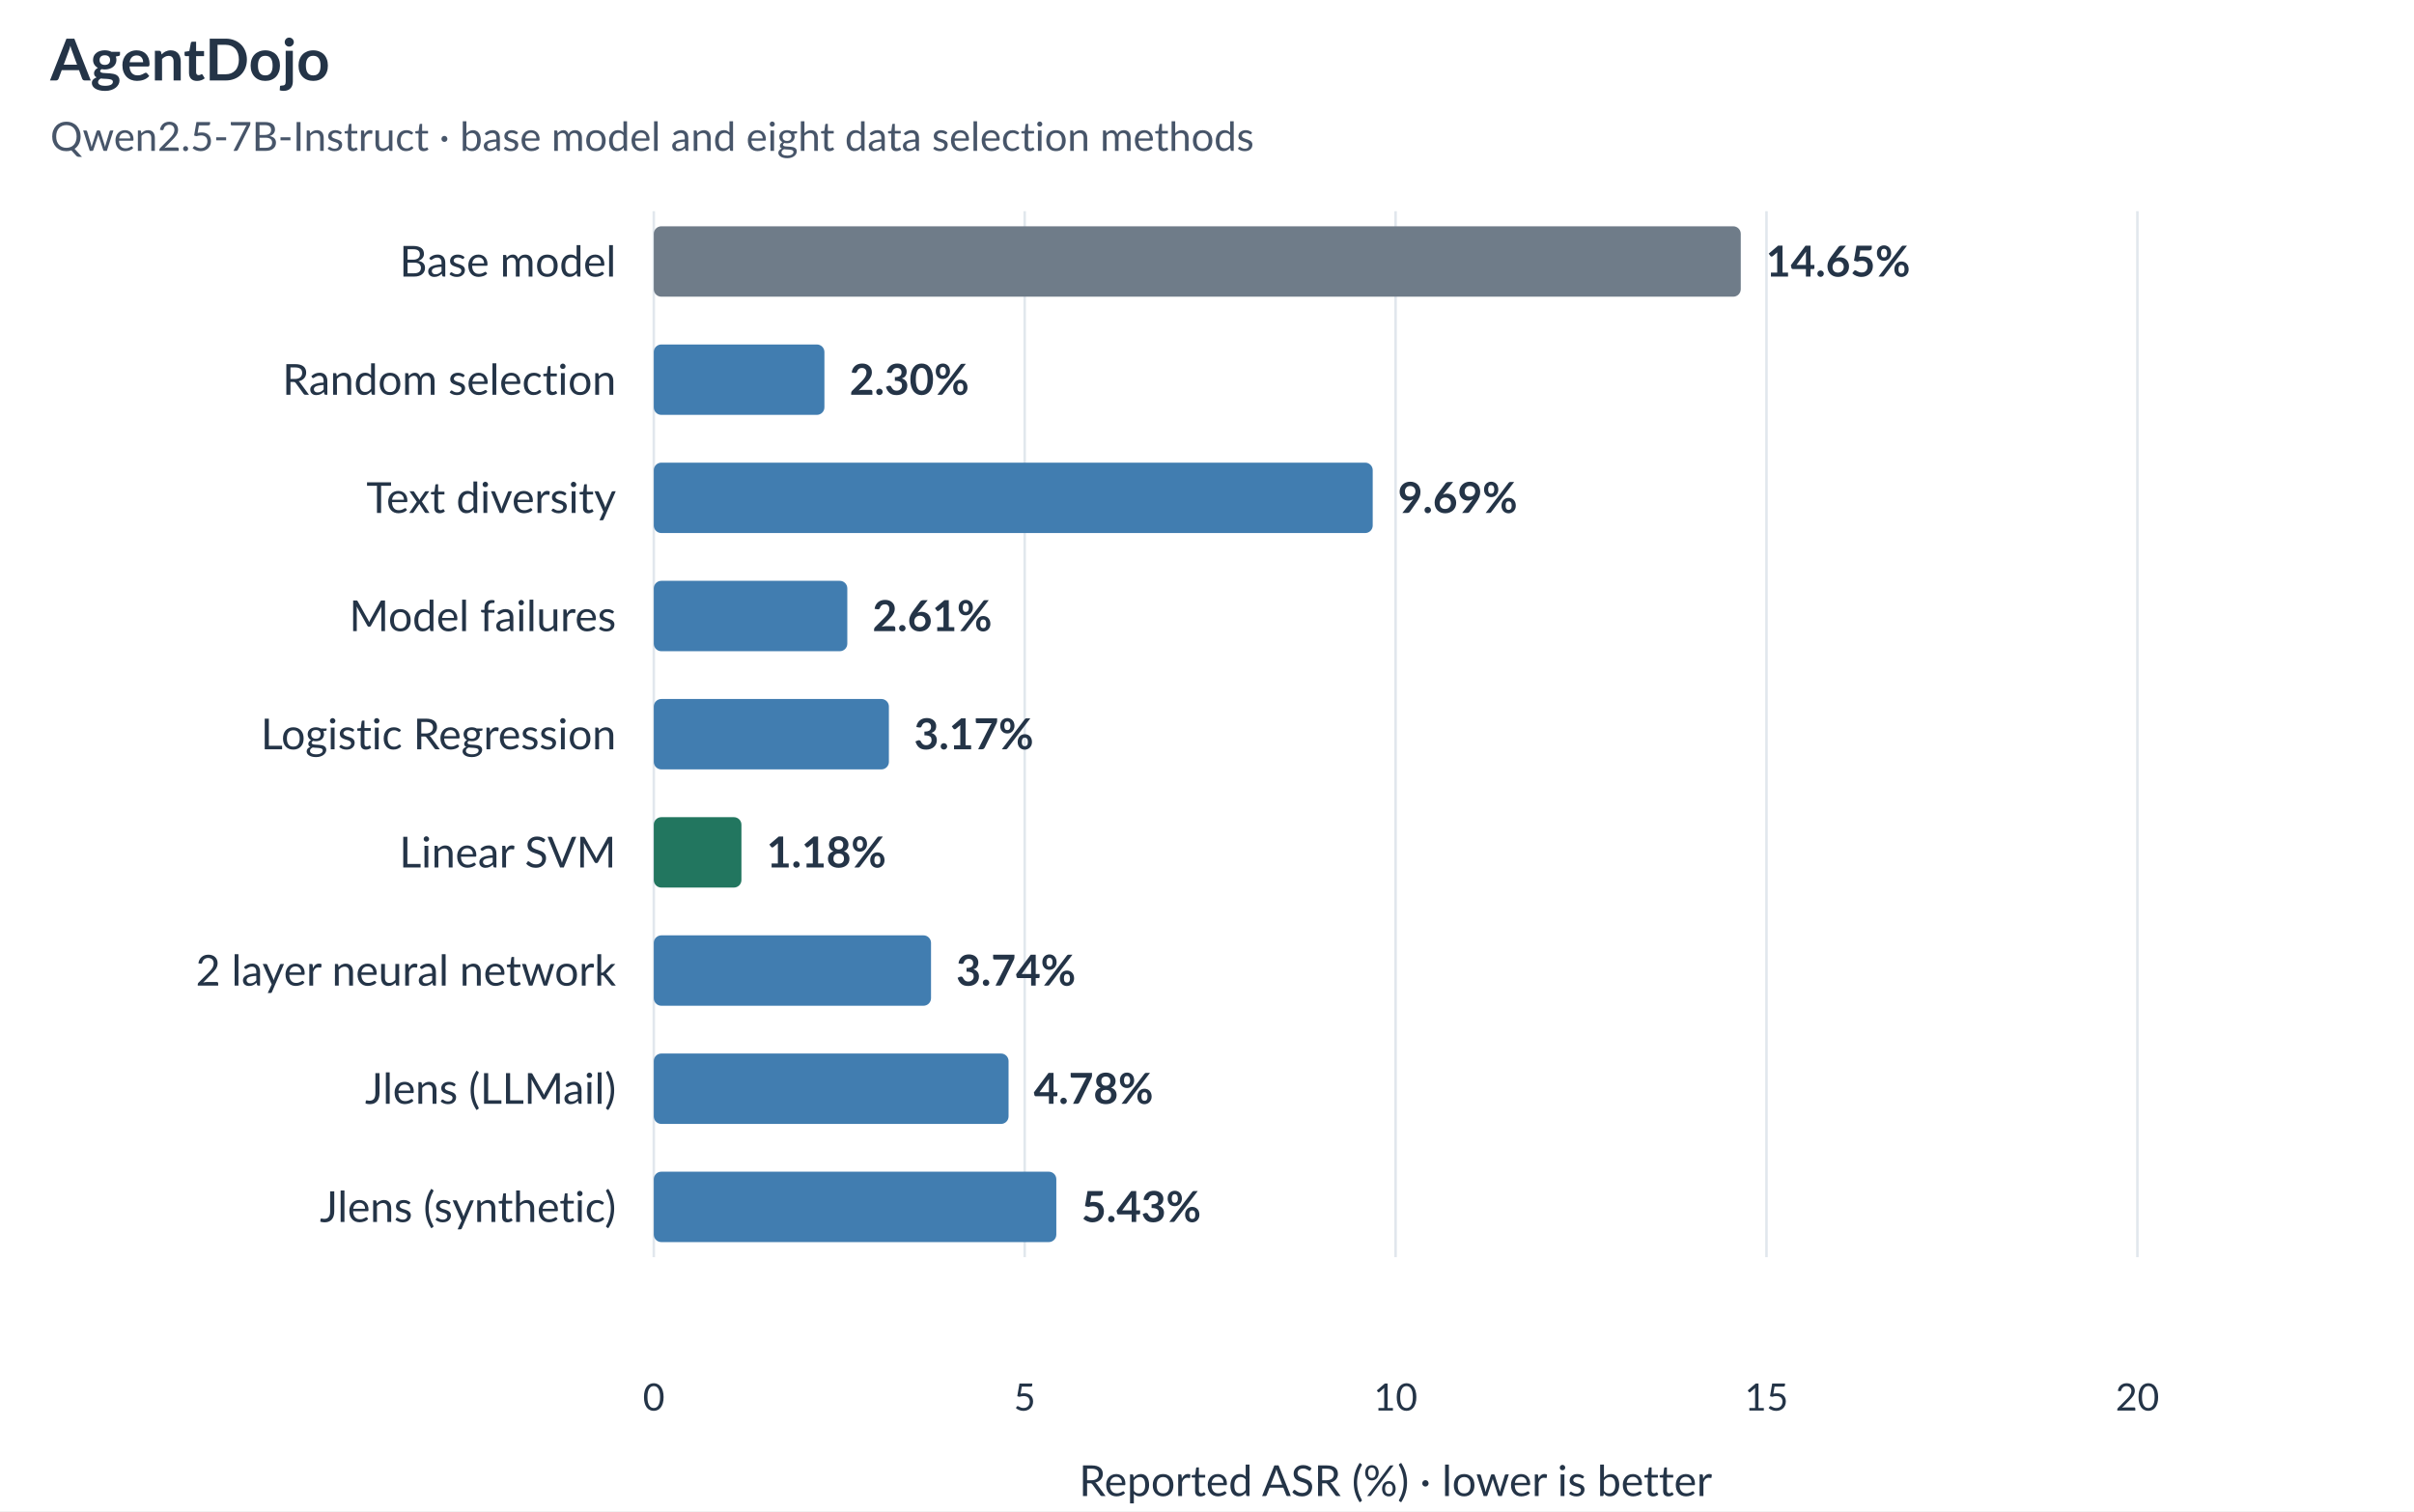
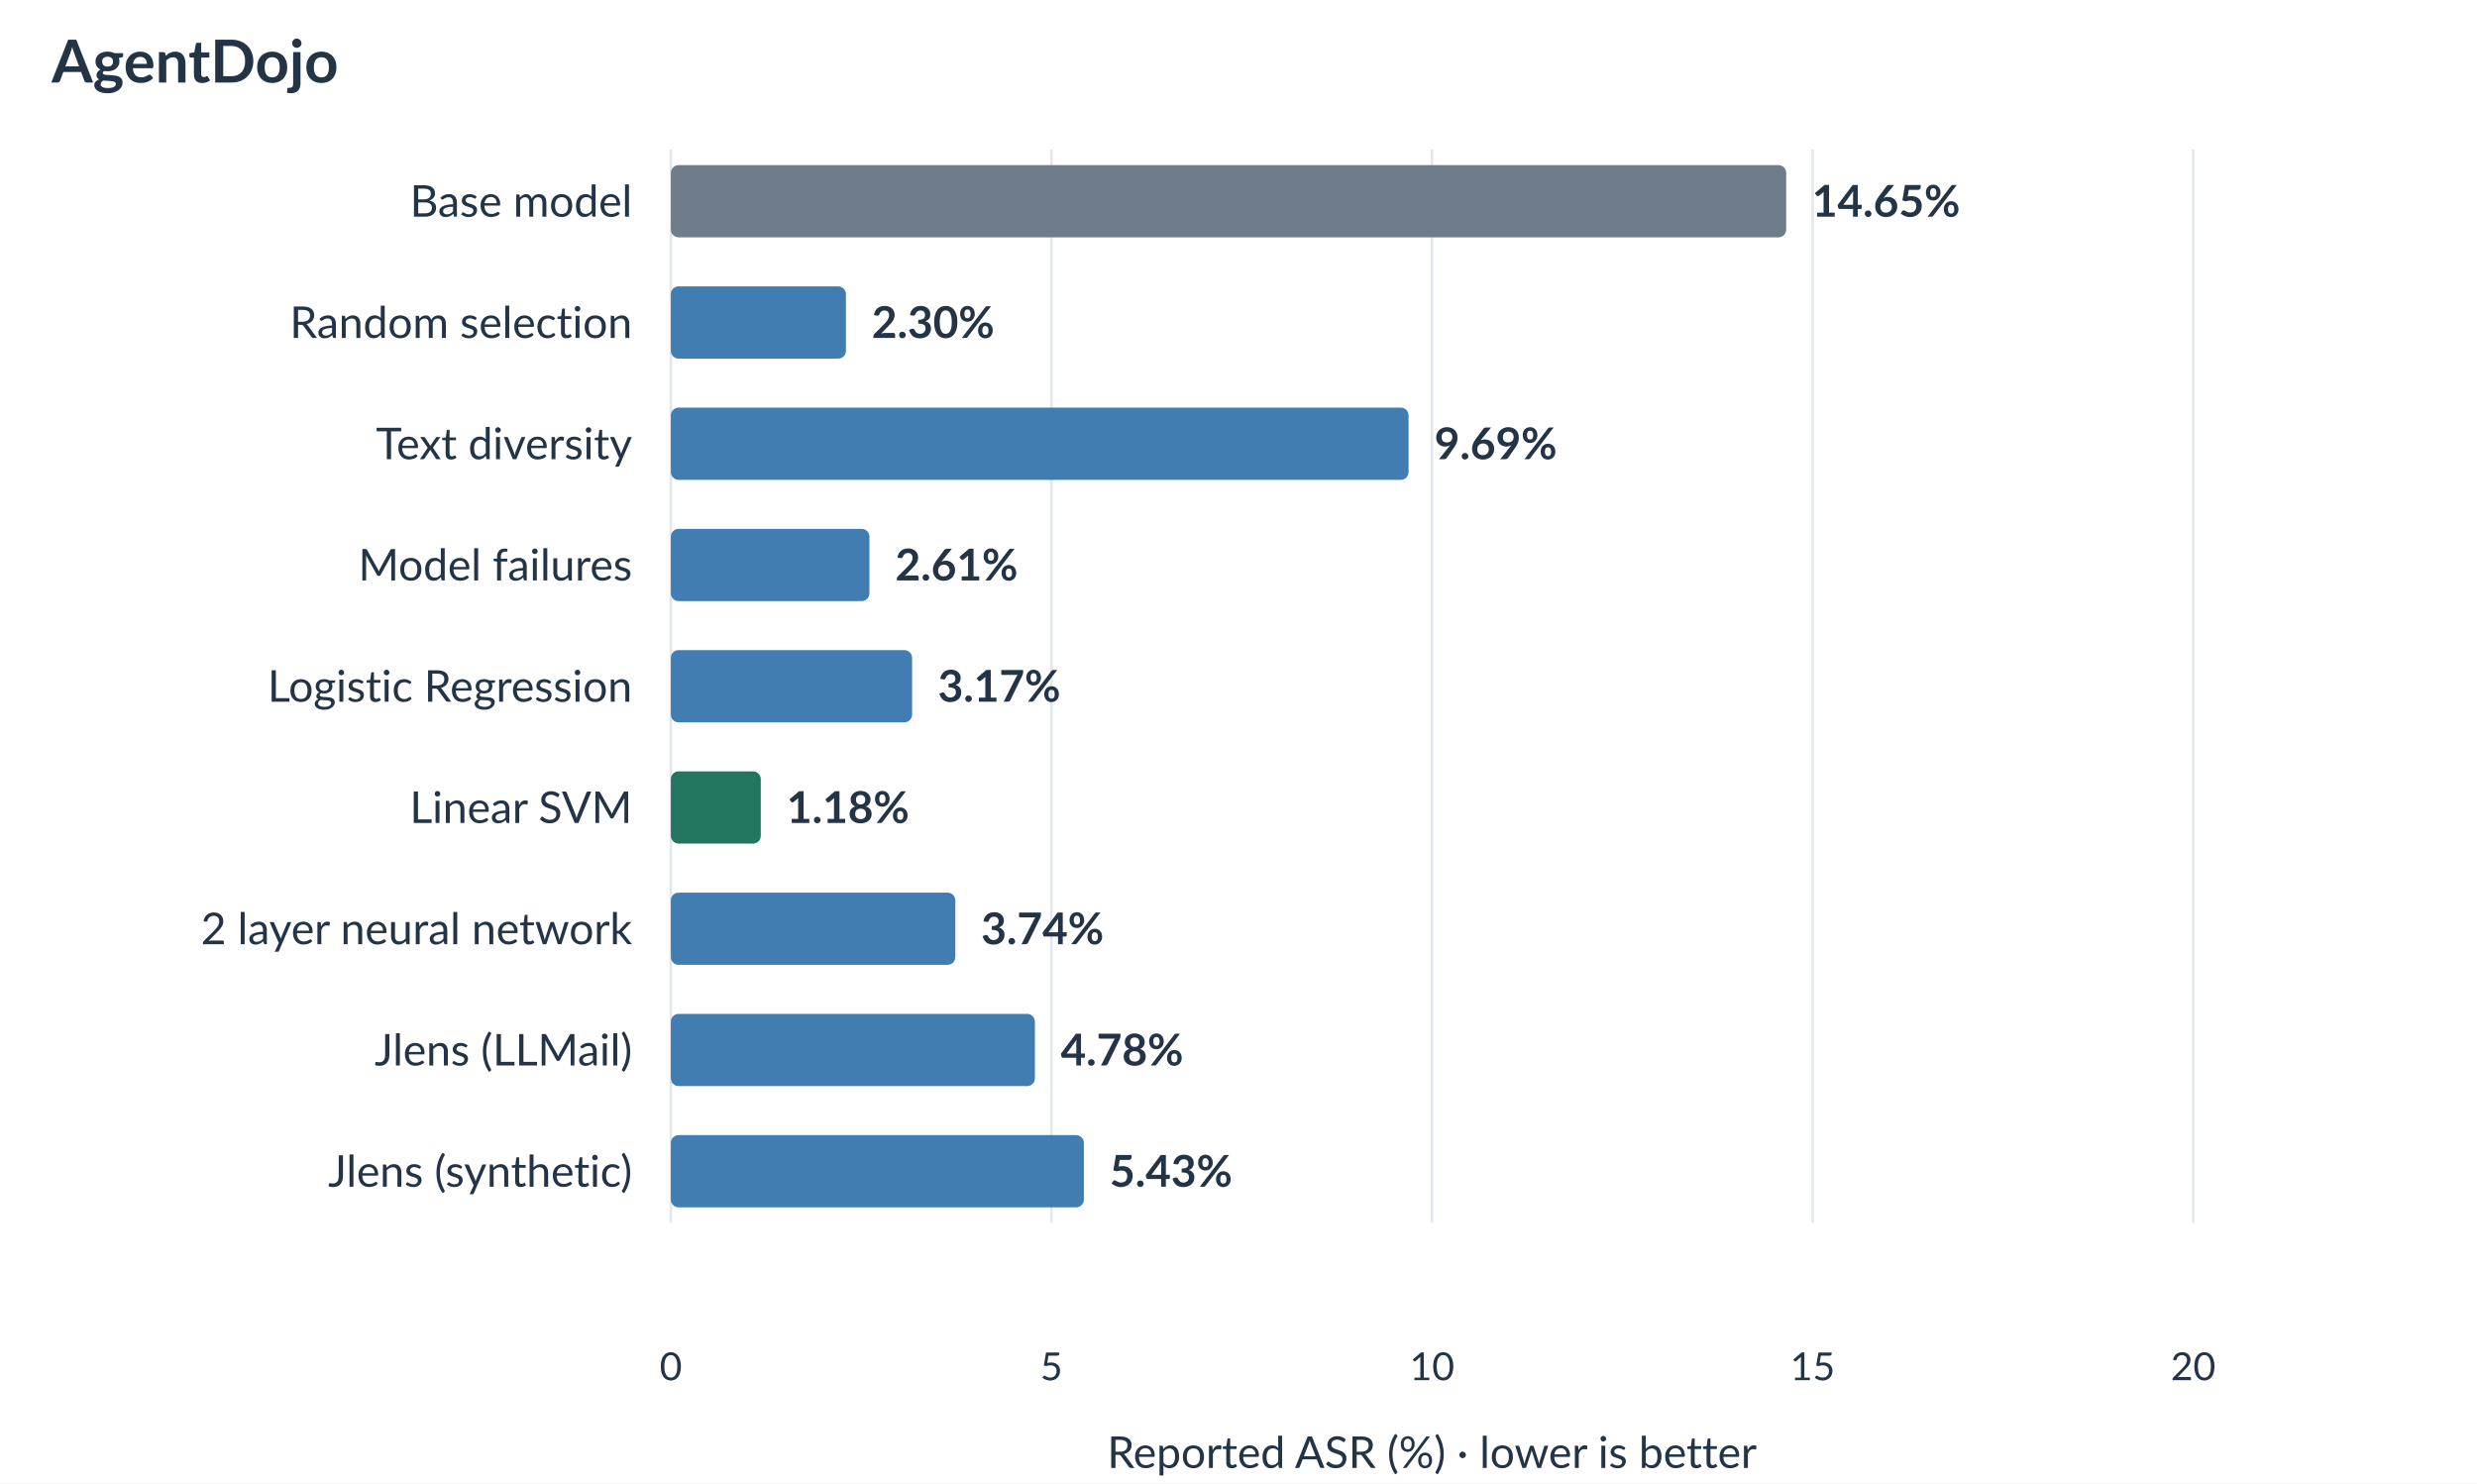
- <svg xmlns="http://www.w3.org/2000/svg" viewBox="0 0 960 601" role="img" aria-labelledby="title desc">
+ <svg xmlns="http://www.w3.org/2000/svg" viewBox="0 0 960 575" role="img" aria-labelledby="title desc">
  <rect width="100%" height="100%" fill="white" />
  <g font-family="Lato, Arial, sans-serif" fill="#243447">
    <text x="20" y="32" font-size="23" font-weight="700">AgentDojo</text>
-     <text x="20" y="60" font-size="16" fill="#475569">Qwen2.5-7B-Instruct · base model and eight data selection methods</text>
-     <line x1="260.0" x2="260.0" y1="84" y2="500" stroke="#e1e7ed" />
-     <text x="260.0" y="561" text-anchor="middle" font-size="15">0</text>
-     <line x1="407.5" x2="407.5" y1="84" y2="500" stroke="#e1e7ed" />
-     <text x="407.5" y="561" text-anchor="middle" font-size="15">5</text>
-     <line x1="555.0" x2="555.0" y1="84" y2="500" stroke="#e1e7ed" />
-     <text x="555.0" y="561" text-anchor="middle" font-size="15">10</text>
-     <line x1="702.5" x2="702.5" y1="84" y2="500" stroke="#e1e7ed" />
-     <text x="702.5" y="561" text-anchor="middle" font-size="15">15</text>
-     <line x1="850.0" x2="850.0" y1="84" y2="500" stroke="#e1e7ed" />
-     <text x="850.0" y="561" text-anchor="middle" font-size="15">20</text>
-     <text x="245" y="110" text-anchor="end" font-size="17">Base model</text>
-     <rect x="260" y="90" width="432.271" height="28" rx="3" fill="#6f7c89" />
-     <text x="702.271" y="110" text-anchor="start" font-size="17" font-weight="700">14.65%</text>
-     <text x="245" y="157" text-anchor="end" font-size="17">Random selection</text>
-     <rect x="260" y="137" width="67.853" height="28" rx="3" fill="#417db0" />
-     <text x="337.853" y="157" text-anchor="start" font-size="17" font-weight="700">2.30%</text>
-     <text x="245" y="204" text-anchor="end" font-size="17">Text diversity</text>
-     <rect x="260" y="184" width="285.903" height="28" rx="3" fill="#417db0" />
-     <text x="555.903" y="204" text-anchor="start" font-size="17" font-weight="700">9.69%</text>
-     <text x="245" y="251" text-anchor="end" font-size="17">Model failures</text>
-     <rect x="260" y="231" width="76.957" height="28" rx="3" fill="#417db0" />
-     <text x="346.957" y="251" text-anchor="start" font-size="17" font-weight="700">2.61%</text>
-     <text x="245" y="298" text-anchor="end" font-size="17">Logistic Regression</text>
-     <rect x="260" y="278" width="93.497" height="28" rx="3" fill="#417db0" />
-     <text x="363.497" y="298" text-anchor="start" font-size="17" font-weight="700">3.17%</text>
-     <text x="245" y="345" text-anchor="end" font-size="17">Linear SVM</text>
-     <rect x="260" y="325" width="34.855" height="28" rx="3" fill="#22765f" />
-     <text x="304.855" y="345" text-anchor="start" font-size="17" font-weight="700">1.18%</text>
-     <text x="245" y="392" text-anchor="end" font-size="17">2 layer neural network</text>
-     <rect x="260" y="372" width="110.249" height="28" rx="3" fill="#417db0" />
-     <text x="380.249" y="392" text-anchor="start" font-size="17" font-weight="700">3.74%</text>
-     <text x="245" y="439" text-anchor="end" font-size="17">Jlens (LLMail)</text>
-     <rect x="260" y="419" width="141.087" height="28" rx="3" fill="#417db0" />
-     <text x="411.087" y="439" text-anchor="start" font-size="17" font-weight="700">4.78%</text>
-     <text x="245" y="486" text-anchor="end" font-size="17">Jlens (synthetic)</text>
-     <rect x="260" y="466" width="160.078" height="28" rx="3" fill="#417db0" />
-     <text x="430.078" y="486" text-anchor="start" font-size="17" font-weight="700">5.43%</text>
-     <text x="555.0" y="595" text-anchor="middle" font-size="17">Reported ASR (%) · lower is better</text>
+     <line x1="260.0" x2="260.0" y1="58" y2="474" stroke="#e1e7ed" />
+     <text x="260.0" y="535" text-anchor="middle" font-size="15">0</text>
+     <line x1="407.5" x2="407.5" y1="58" y2="474" stroke="#e1e7ed" />
+     <text x="407.5" y="535" text-anchor="middle" font-size="15">5</text>
+     <line x1="555.0" x2="555.0" y1="58" y2="474" stroke="#e1e7ed" />
+     <text x="555.0" y="535" text-anchor="middle" font-size="15">10</text>
+     <line x1="702.5" x2="702.5" y1="58" y2="474" stroke="#e1e7ed" />
+     <text x="702.5" y="535" text-anchor="middle" font-size="15">15</text>
+     <line x1="850.0" x2="850.0" y1="58" y2="474" stroke="#e1e7ed" />
+     <text x="850.0" y="535" text-anchor="middle" font-size="15">20</text>
+     <text x="245" y="84" text-anchor="end" font-size="17">Base model</text>
+     <rect x="260" y="64" width="432.271" height="28" rx="3" fill="#6f7c89" />
+     <text x="702.271" y="84" text-anchor="start" font-size="17" font-weight="700">14.65%</text>
+     <text x="245" y="131" text-anchor="end" font-size="17">Random selection</text>
+     <rect x="260" y="111" width="67.853" height="28" rx="3" fill="#417db0" />
+     <text x="337.853" y="131" text-anchor="start" font-size="17" font-weight="700">2.30%</text>
+     <text x="245" y="178" text-anchor="end" font-size="17">Text diversity</text>
+     <rect x="260" y="158" width="285.903" height="28" rx="3" fill="#417db0" />
+     <text x="555.903" y="178" text-anchor="start" font-size="17" font-weight="700">9.69%</text>
+     <text x="245" y="225" text-anchor="end" font-size="17">Model failures</text>
+     <rect x="260" y="205" width="76.957" height="28" rx="3" fill="#417db0" />
+     <text x="346.957" y="225" text-anchor="start" font-size="17" font-weight="700">2.61%</text>
+     <text x="245" y="272" text-anchor="end" font-size="17">Logistic Regression</text>
+     <rect x="260" y="252" width="93.497" height="28" rx="3" fill="#417db0" />
+     <text x="363.497" y="272" text-anchor="start" font-size="17" font-weight="700">3.17%</text>
+     <text x="245" y="319" text-anchor="end" font-size="17">Linear SVM</text>
+     <rect x="260" y="299" width="34.855" height="28" rx="3" fill="#22765f" />
+     <text x="304.855" y="319" text-anchor="start" font-size="17" font-weight="700">1.18%</text>
+     <text x="245" y="366" text-anchor="end" font-size="17">2 layer neural network</text>
+     <rect x="260" y="346" width="110.249" height="28" rx="3" fill="#417db0" />
+     <text x="380.249" y="366" text-anchor="start" font-size="17" font-weight="700">3.74%</text>
+     <text x="245" y="413" text-anchor="end" font-size="17">Jlens (LLMail)</text>
+     <rect x="260" y="393" width="141.087" height="28" rx="3" fill="#417db0" />
+     <text x="411.087" y="413" text-anchor="start" font-size="17" font-weight="700">4.78%</text>
+     <text x="245" y="460" text-anchor="end" font-size="17">Jlens (synthetic)</text>
+     <rect x="260" y="440" width="160.078" height="28" rx="3" fill="#417db0" />
+     <text x="430.078" y="460" text-anchor="start" font-size="17" font-weight="700">5.43%</text>
+     <text x="555.0" y="569" text-anchor="middle" font-size="17">Reported ASR (%) · lower is better</text>
  </g>
</svg>
